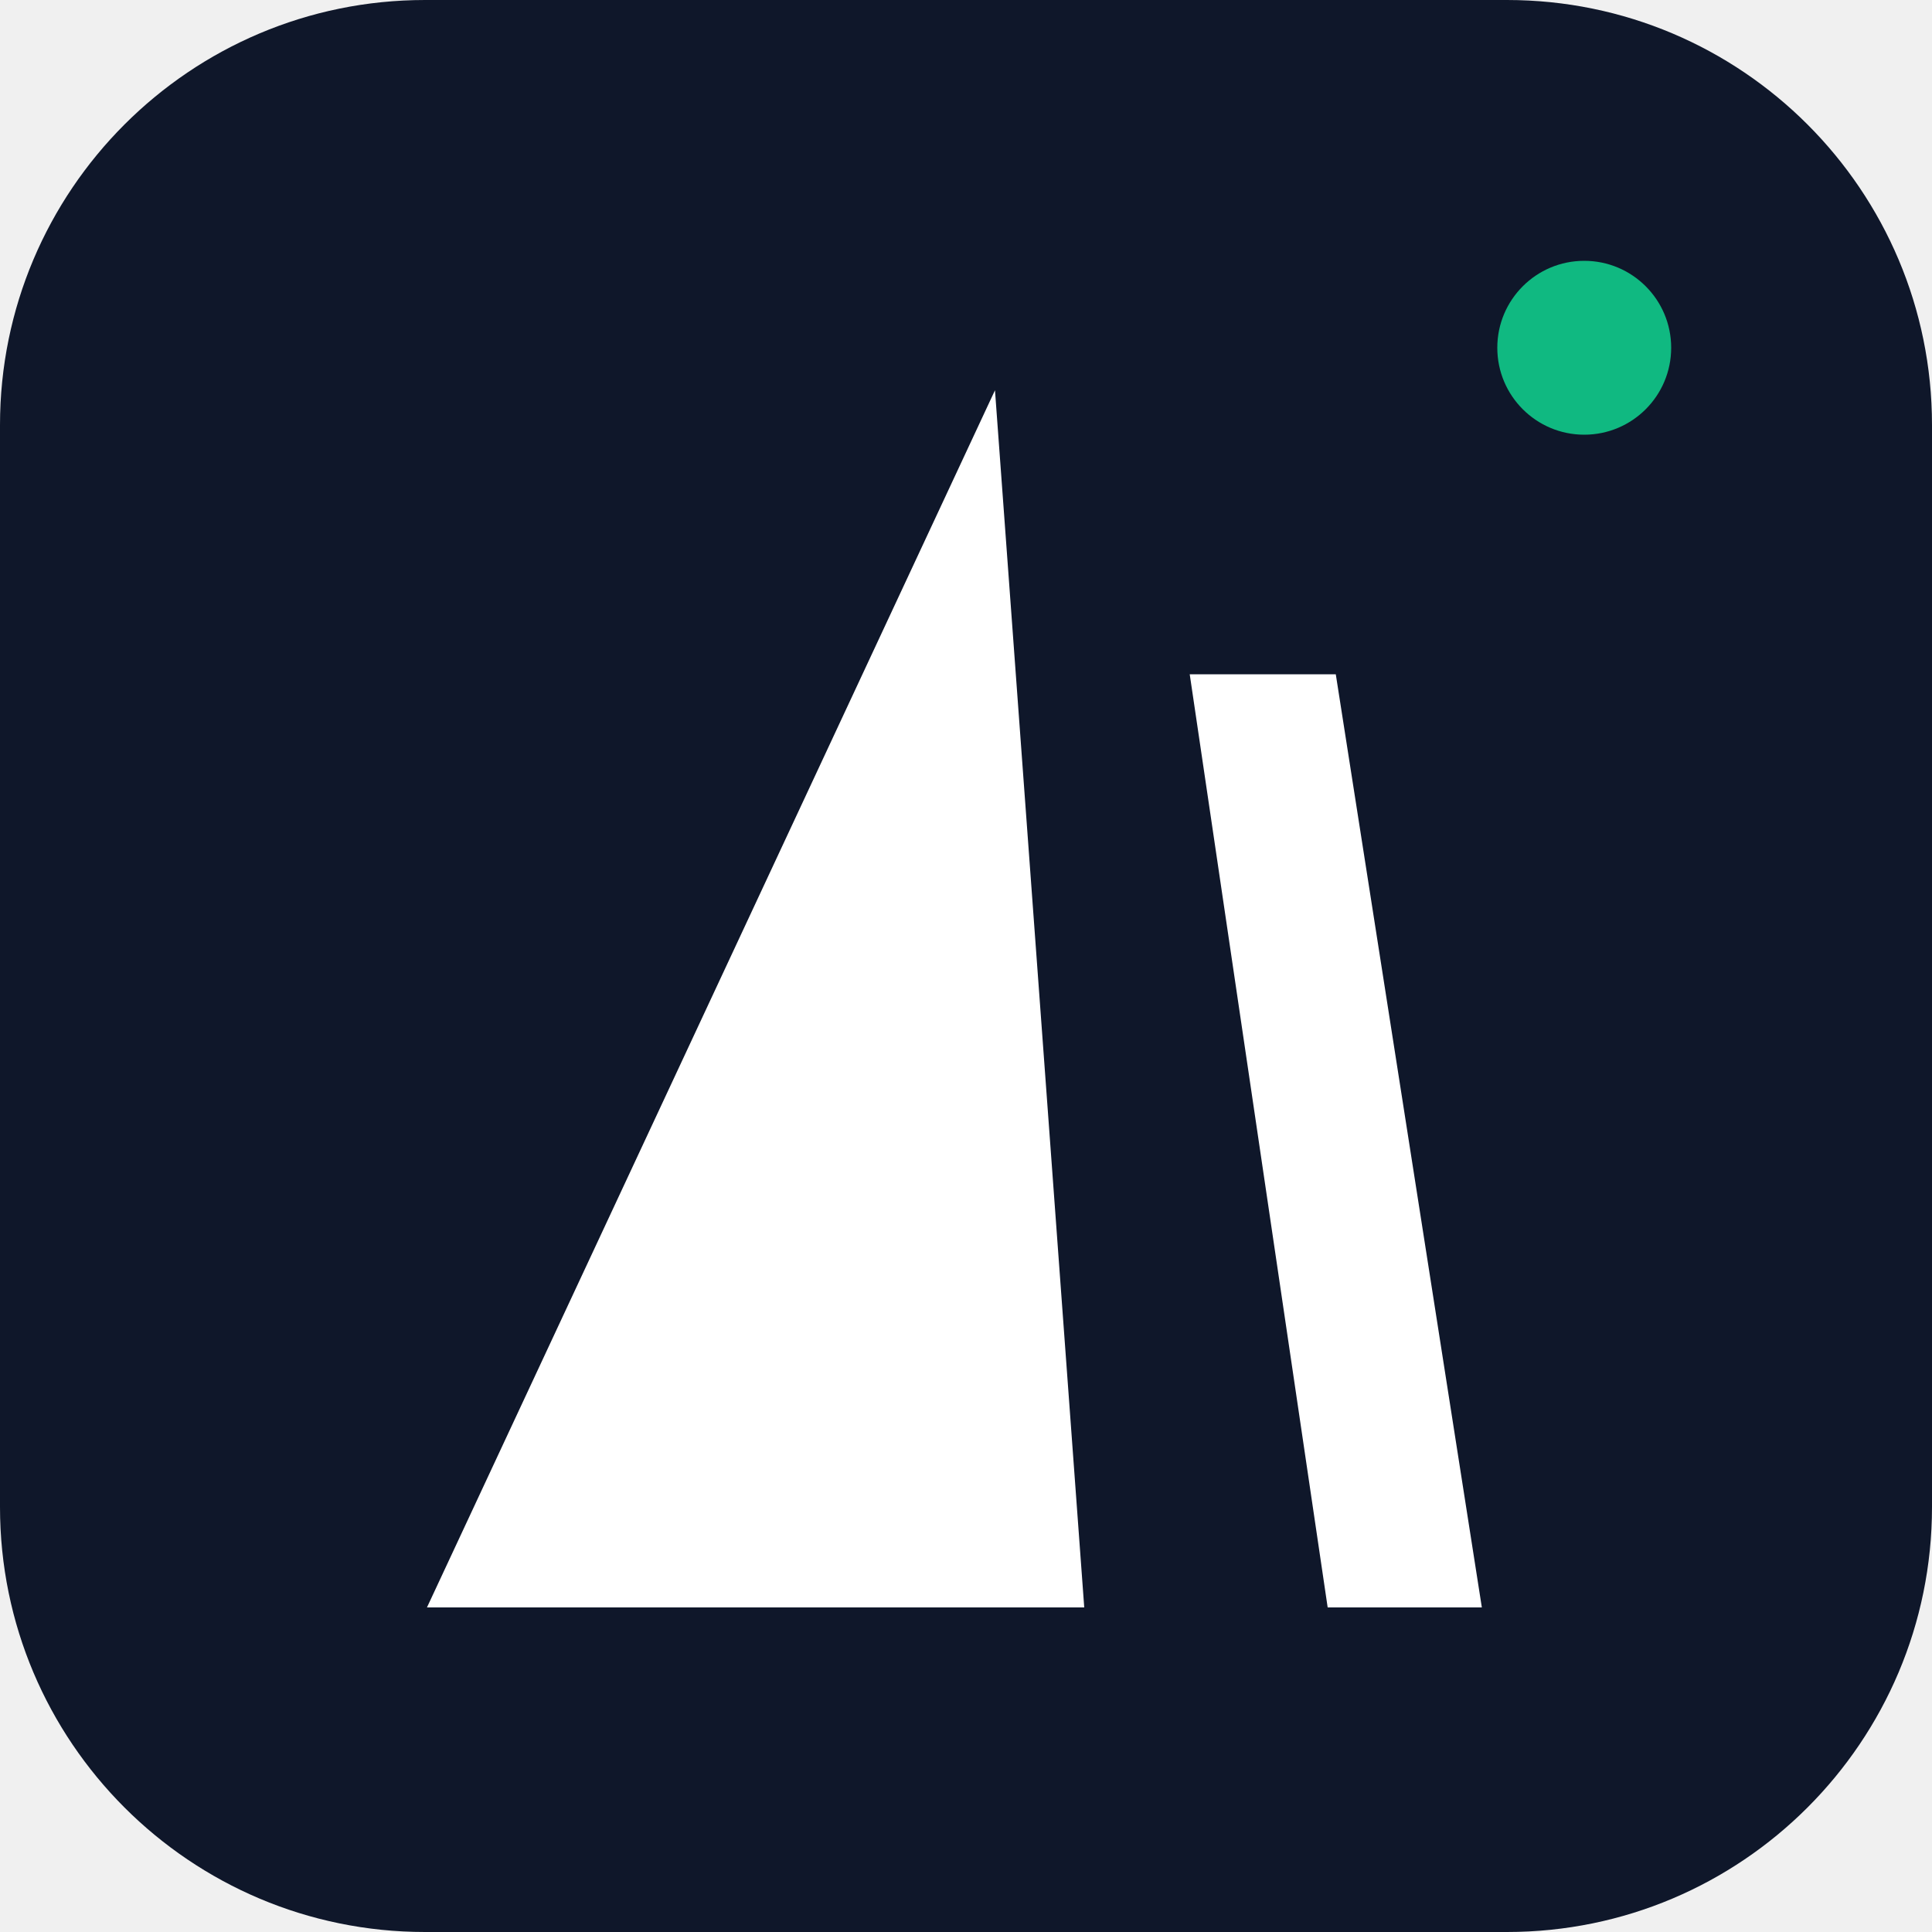
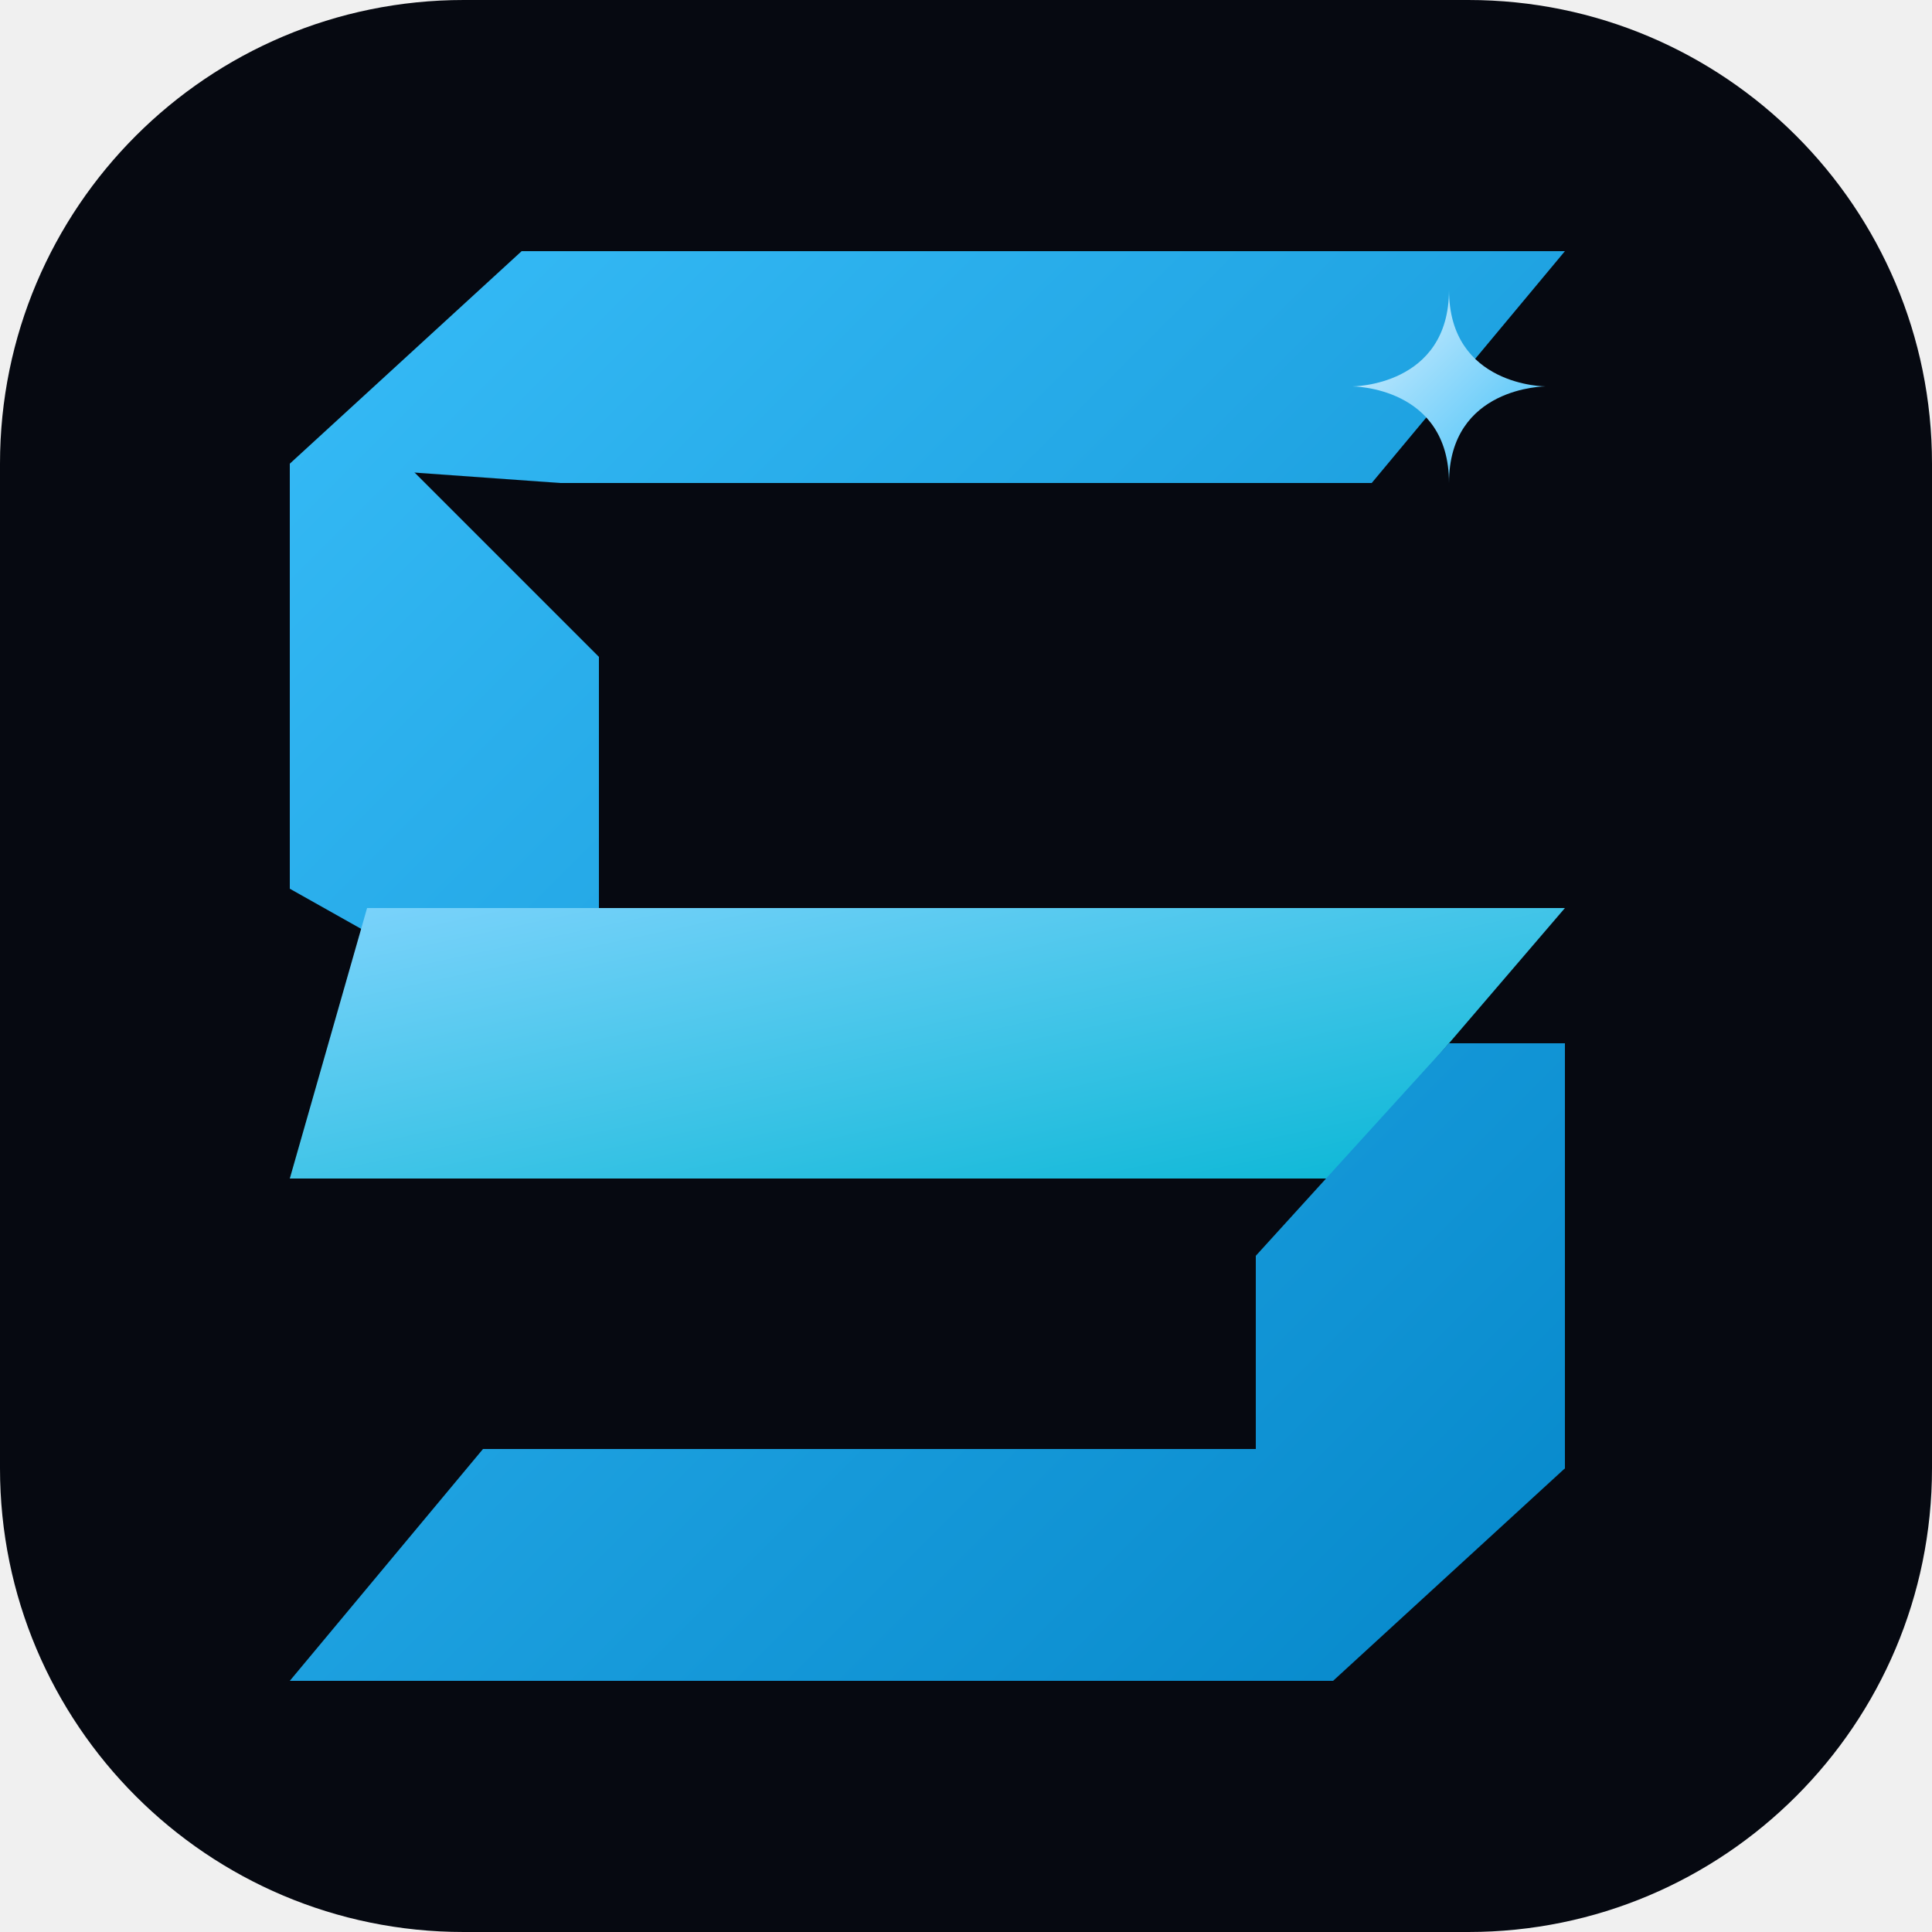
<svg xmlns="http://www.w3.org/2000/svg" viewBox="0 0 100 100">
-   <rect width="100" height="100" rx="22" fill="#0f172a" />
-   <circle cx="82" cy="18" r="4.5" fill="#10b981" />
-   <g transform="translate(20, 16) scale(2.1)">
-     <path d="M1 32L15 2L17.2 32H1Z" fill="#ffffff" />
-     <path d="M19.8 9H23.4L27 32H23.2L19.8 9Z" fill="#ffffff" />
+   <defs>
+     <linearGradient id="favFinGrad" x1="0" y1="0" x2="38" y2="38" gradientUnits="userSpaceOnUse">
+       <stop offset="0%" stop-color="#38BDF8" />
+       <stop offset="100%" stop-color="#0284C7" />
+     </linearGradient>
+     <linearGradient id="favThrustGrad" x1="0" y1="0" x2="1" y2="1">
+       <stop offset="0%" stop-color="#7DD3FC" />
+       <stop offset="100%" stop-color="#06B6D4" />
+     </linearGradient>
+     <linearGradient id="favGleamGrad" x1="0" y1="0" x2="1" y2="1">
+       <stop offset="0%" stop-color="#E0F2FE" />
+       <stop offset="100%" stop-color="#38BDF8" />
+     </linearGradient>
+   </defs>
+   <rect width="100" height="100" rx="24" fill="#060911" />
+   <g transform="translate(13, 12) scale(2.0)">
+     <path d="M1 6L7 0.5H34L29 6.5H8L1 6Z" fill="url(#favFinGrad)" />
+     <path d="M1 6V17L9 21.5V11L4 6H1Z" fill="url(#favFinGrad)" />
+     <path d="M3 17.5L34 17.5L28 24.5L1 24.5L3 17.5Z" fill="url(#favThrustGrad)" />
+     <path d="M34 21V32L26 36.5V26.5L31 21H34Z" fill="url(#favFinGrad)" />
+     <path d="M34 32L28 37.5H1L6 31.5H27L34 32Z" fill="url(#favFinGrad)" />
+     <path d="M31 1.5C31 4 33.5 4 33.5 4C33.5 4 31 4 31 6.5C31 4 28.5 4 28.5 4C28.5 4 31 4 31 1.5Z" fill="url(#favGleamGrad)" />
  </g>
</svg>
